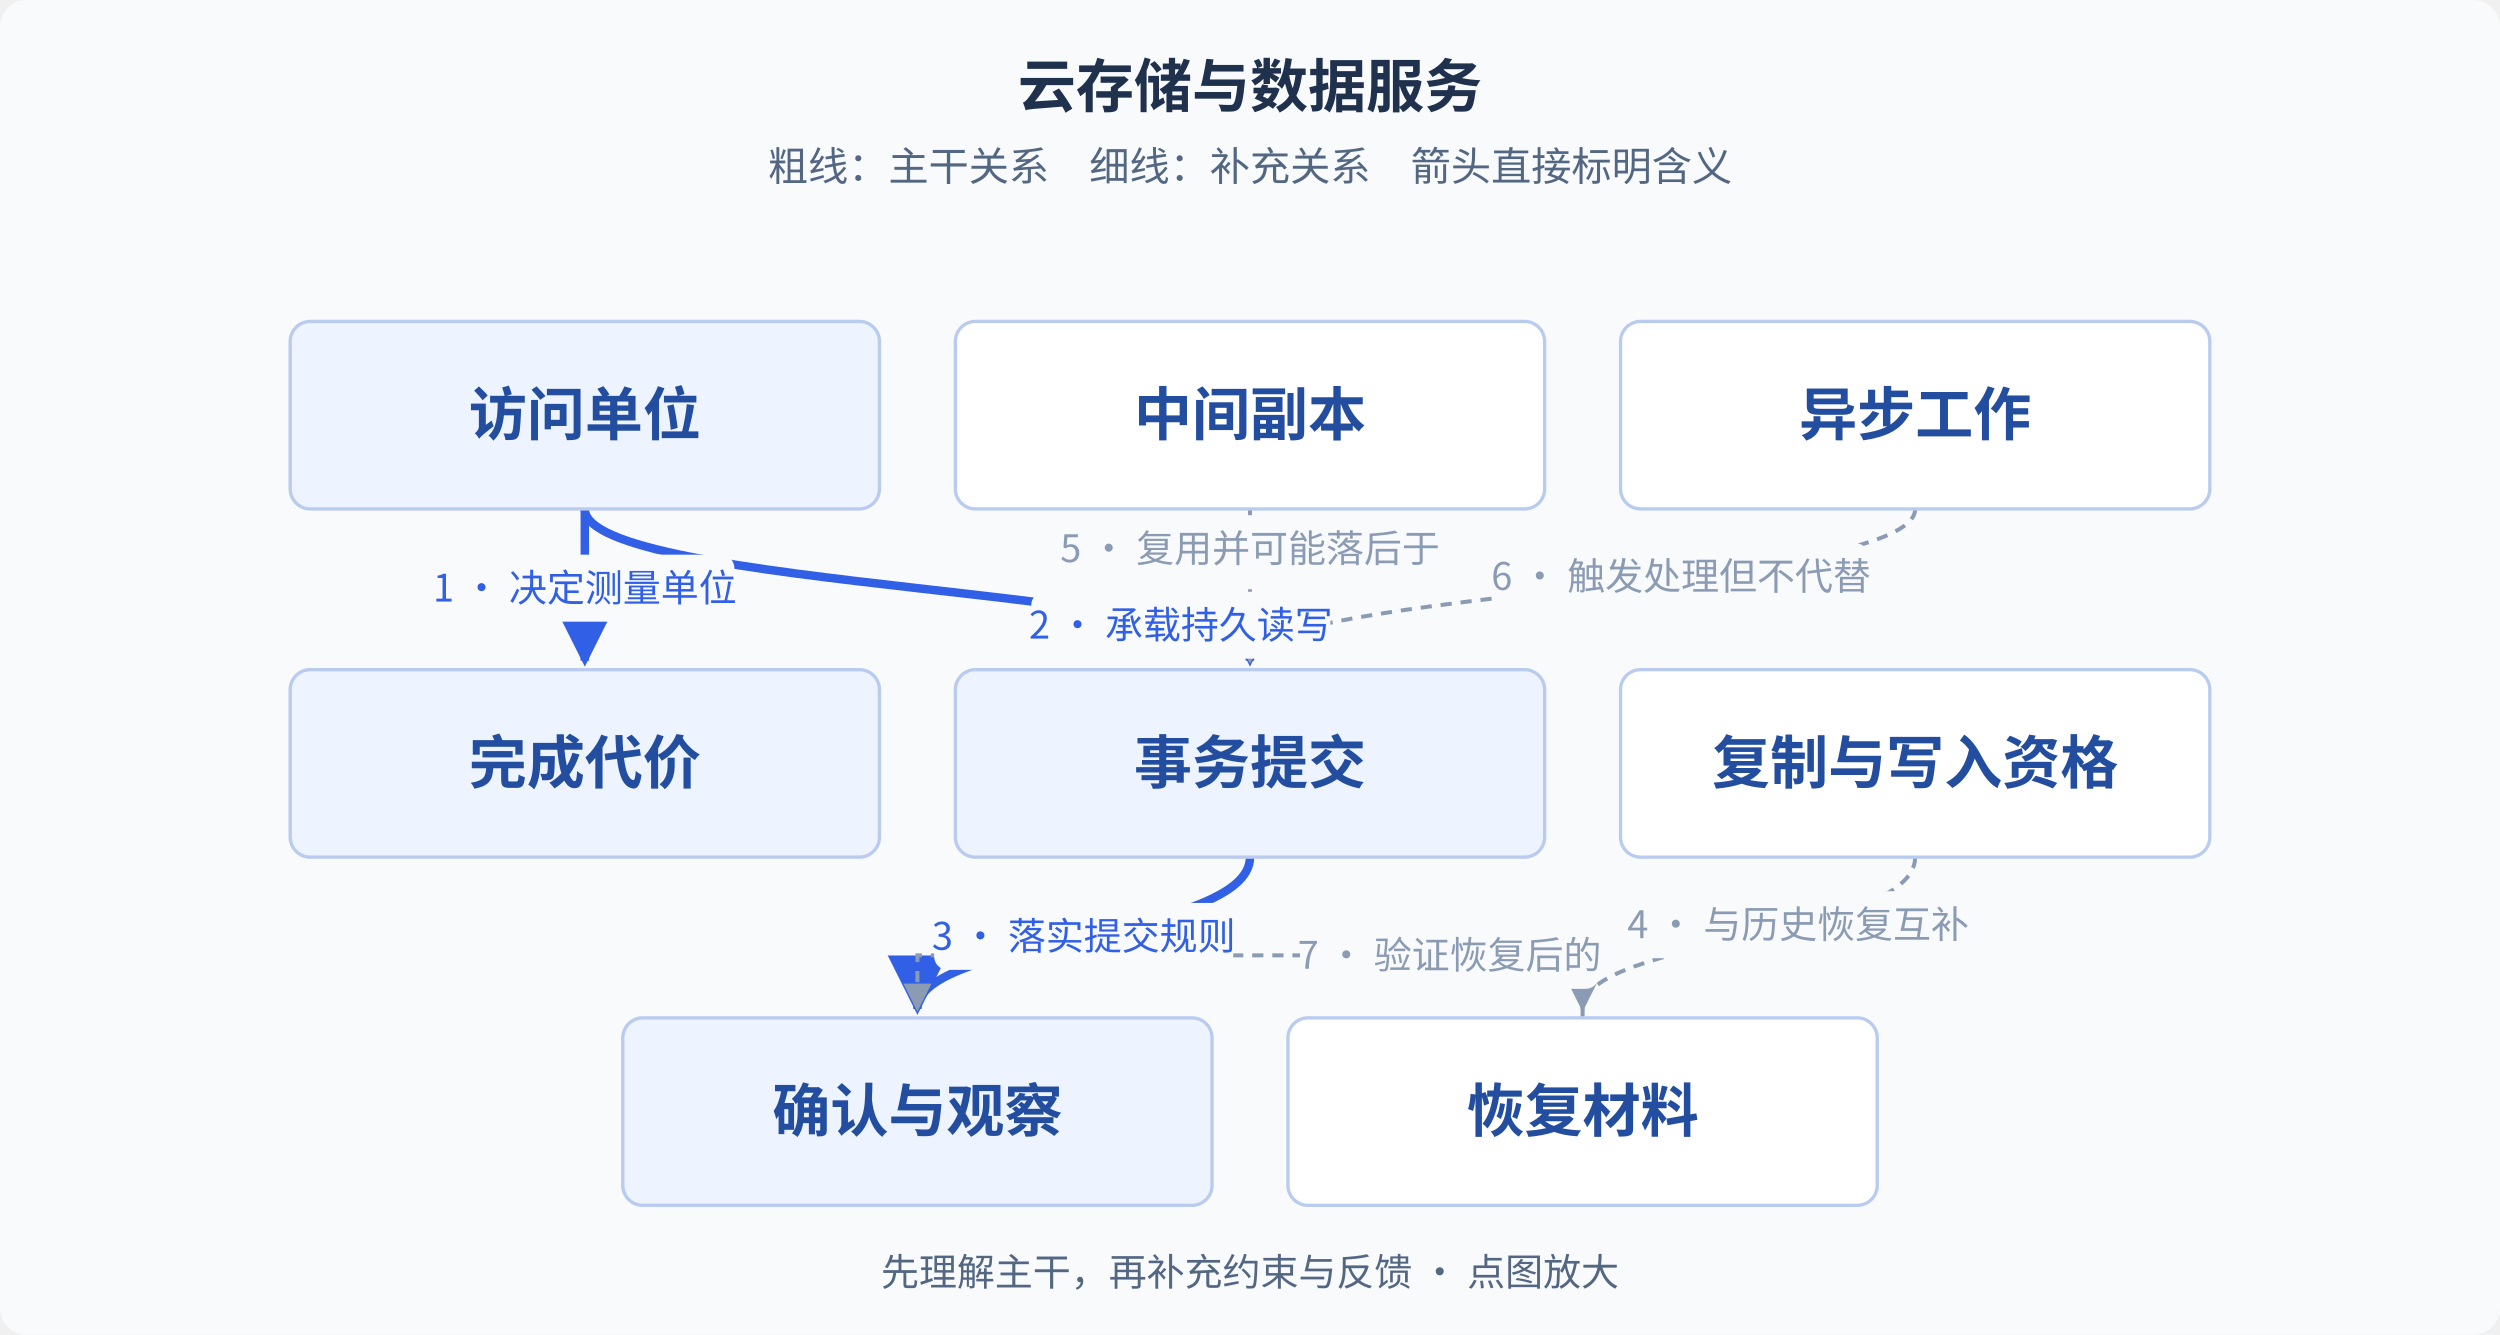
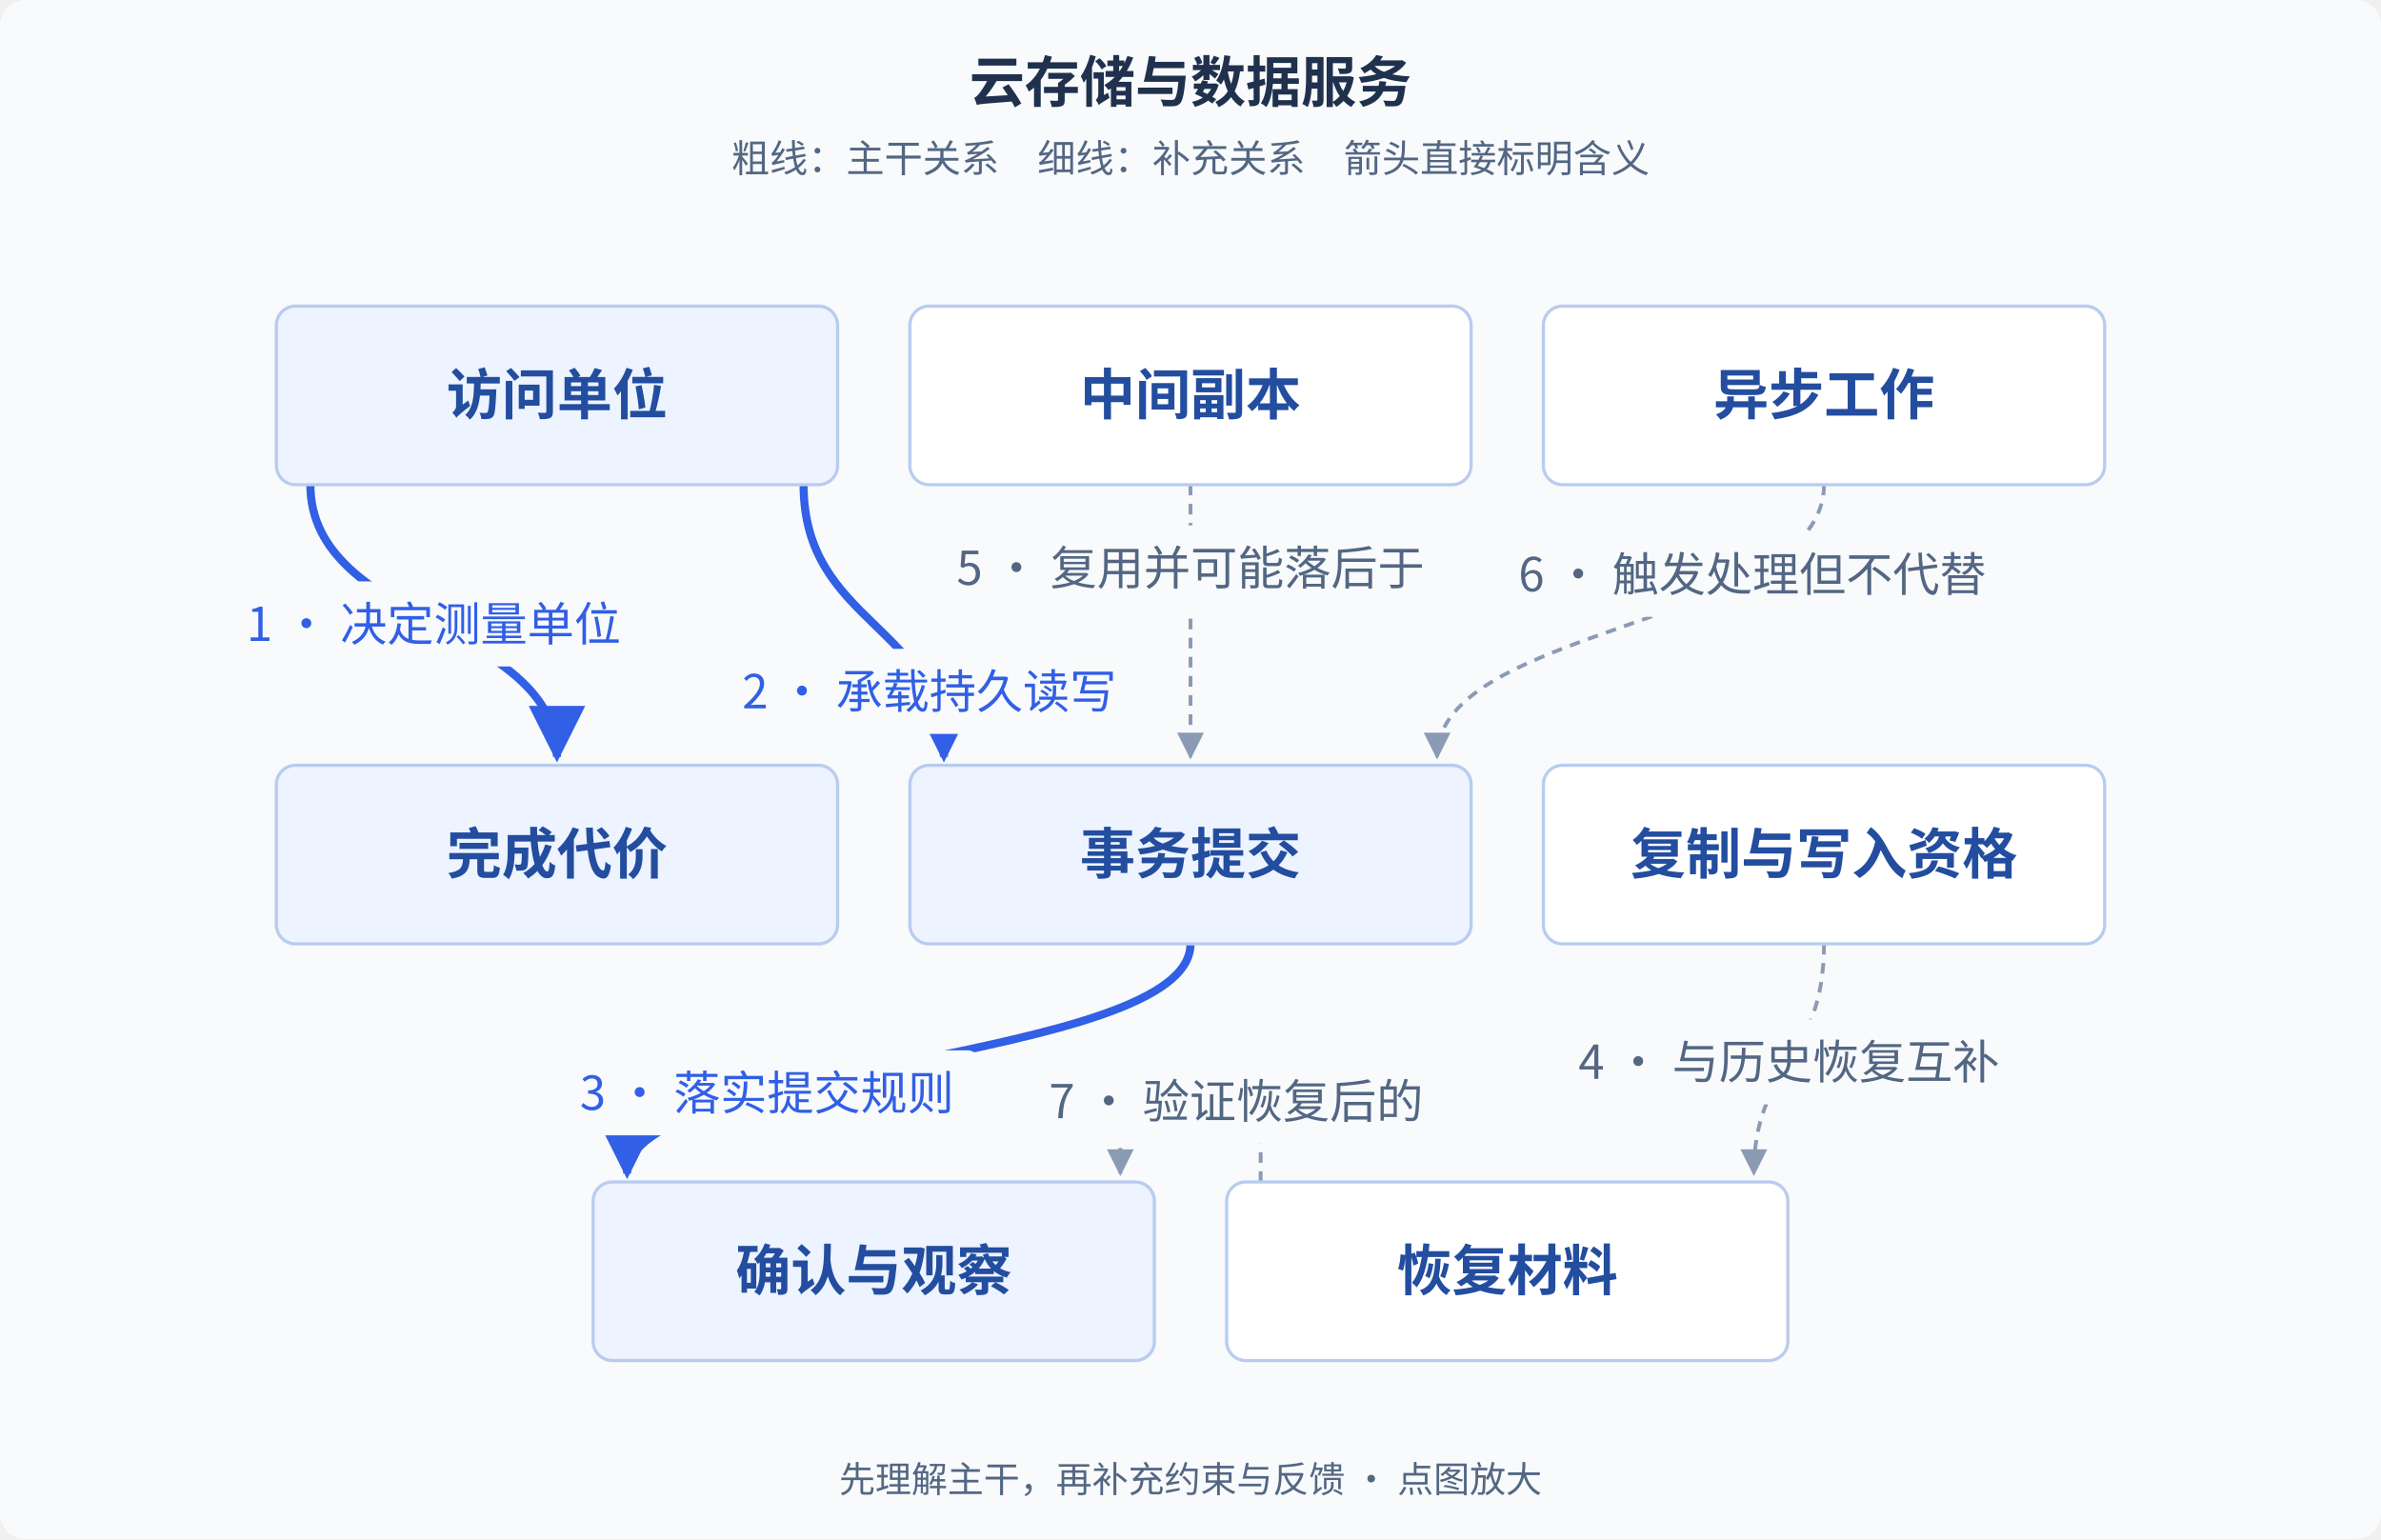
- <svg xmlns="http://www.w3.org/2000/svg" viewBox="0 0 1120 598" role="img" aria-labelledby="title desc">
+ <svg xmlns="http://www.w3.org/2000/svg" viewBox="0 0 1120 724" role="img" aria-labelledby="title desc">
  <defs>
    <marker id="arrow-main" viewBox="0 0 10 10" refX="9" refY="5" markerWidth="7" markerHeight="7" orient="auto-start-reverse">
      <path d="M0 0L10 5L0 10Z" fill="#315fe5" />
    </marker>
    <marker id="arrow-other" viewBox="0 0 10 10" refX="9" refY="5" markerWidth="7" markerHeight="7" orient="auto-start-reverse">
      <path d="M0 0L10 5L0 10Z" fill="#8b9bb3" />
    </marker>
  </defs>
-   <rect width="1120" height="598" rx="12" fill="#f8fafc" />
+   <rect width="1120" height="724" rx="12" fill="#f8fafc" />
  <g font-family="PingFang SC,Microsoft YaHei,Noto Sans CJK SC,sans-serif">
    <text x="560" y="48" text-anchor="middle" font-size="26" font-weight="650" fill="#20314e">云存储与数据服务</text>
    <text x="560" y="81" text-anchor="middle" font-size="18" fill="#536783">粗线：主干关系　细线：补充关系　箭头直接标明含义</text>
-     <path data-edge="storage-model storage-performance" data-emphasis="main" d="M262.0 228 C262.0 264.0 262.0 264.0 262.0 296" fill="none" stroke="#315fe5" stroke-width="3.8" marker-end="url(#arrow-main)" />
-     <path data-edge="storage-model database-service" data-emphasis="main" d="M262.0 228 C262.0 264.0 560.0 264.0 560.0 296" fill="none" stroke="#315fe5" stroke-width="3.8" marker-end="url(#arrow-main)" />
-     <path data-edge="database-service durability-consistency" data-emphasis="main" d="M560.0 384 C560.0 420.0 411.0 420.0 411.0 452" fill="none" stroke="#315fe5" stroke-width="3.8" marker-end="url(#arrow-main)" />
-     <path data-edge="replication-failover backup-restore" data-emphasis="other" d="M858.0 384 C858.0 420.0 709.0 420.0 709.0 452" fill="none" stroke="#8b9bb3" stroke-width="1.8" stroke-dasharray="5 4" marker-end="url(#arrow-other)" />
-     <path data-edge="cache-layer database-service" data-emphasis="other" d="M560.0 228 C560.0 264.0 560.0 264.0 560.0 296" fill="none" stroke="#8b9bb3" stroke-width="1.8" stroke-dasharray="5 4" marker-end="url(#arrow-other)" />
-     <path data-edge="messaging database-service" data-emphasis="other" d="M858.0 228 C858.0 264.0 560.0 264.0 560.0 296" fill="none" stroke="#8b9bb3" stroke-width="1.8" stroke-dasharray="5 4" marker-end="url(#arrow-other)" />
-     <path data-edge="backup-restore durability-consistency" data-emphasis="other" d="M709.0 456 V428 H411.0 V452" fill="none" stroke="#8b9bb3" stroke-width="1.8" stroke-dasharray="5 4" marker-end="url(#arrow-other)" />
+     <path data-edge="storage-model storage-performance" data-emphasis="main" d="M146.0 228 C146.0 294.0 262.0 294.0 262.0 356" fill="none" stroke="#315fe5" stroke-width="3.8" marker-end="url(#arrow-main)" />
+     <path data-edge="storage-model database-service" data-emphasis="main" d="M378.0 228 C378.0 294.0 444.0 294.0 444.0 356" fill="none" stroke="#315fe5" stroke-width="3.8" marker-end="url(#arrow-main)" />
+     <path data-edge="database-service durability-consistency" data-emphasis="main" d="M560.0 444 C560.0 500.0 295.0 500.0 295.0 552" fill="none" stroke="#315fe5" stroke-width="3.8" marker-end="url(#arrow-main)" />
+     <path data-edge="replication-failover backup-restore" data-emphasis="other" d="M858.0 444 C858.0 500.0 825.0 500.0 825.0 552" fill="none" stroke="#8b9bb3" stroke-width="1.8" stroke-dasharray="5 4" marker-end="url(#arrow-other)" />
+     <path data-edge="cache-layer database-service" data-emphasis="other" d="M560.0 228 C560.0 294.0 560.0 294.0 560.0 356" fill="none" stroke="#8b9bb3" stroke-width="1.8" stroke-dasharray="5 4" marker-end="url(#arrow-other)" />
+     <path data-edge="messaging database-service" data-emphasis="other" d="M858.0 228 C858.0 294.0 676.0 294.0 676.0 356" fill="none" stroke="#8b9bb3" stroke-width="1.8" stroke-dasharray="5 4" marker-end="url(#arrow-other)" />
+     <path data-edge="backup-restore durability-consistency" data-emphasis="other" d="M593.0 556 V518.0 H527.0 V552" fill="none" stroke="#8b9bb3" stroke-width="1.8" stroke-dasharray="5 4" marker-end="url(#arrow-other)" />
    <g data-relation-label="1">
-       <rect x="195.0" y="248.5" width="134" height="30" rx="6" fill="#f8fafc" />
-       <text x="262.0" y="269.5" text-anchor="middle" fill="#315fe5" font-size="17">1 · 决定测量单位</text>
+       <rect x="103.76" y="273.5" width="200.48" height="40" rx="6" fill="#f8fafc" />
+       <text x="204.0" y="301.5" text-anchor="middle" fill="#315fe5" font-size="22">1 · 决定测量单位</text>
    </g>
    <g data-relation-label="2">
-       <rect x="462.008" y="265.096" width="134" height="30" rx="6" fill="#f8fafc" />
-       <text x="529.008" y="286.096" text-anchor="middle" fill="#315fe5" font-size="17">2 · 承载持久读写</text>
+       <rect x="336.896" y="305.216" width="200.48" height="40" rx="6" fill="#f8fafc" />
+       <text x="437.136" y="333.216" text-anchor="middle" fill="#315fe5" font-size="22">2 · 承载持久读写</text>
    </g>
    <g data-relation-label="3">
-       <rect x="418.5" y="404.5" width="134" height="30" rx="6" fill="#f8fafc" />
-       <text x="485.5" y="425.5" text-anchor="middle" fill="#315fe5" font-size="17">3 · 落实提交规则</text>
+       <rect x="260.538" y="494.07" width="200.48" height="40" rx="6" fill="#f8fafc" />
+       <text x="360.778" y="522.07" text-anchor="middle" fill="#315fe5" font-size="22">3 · 落实提交规则</text>
    </g>
    <g data-relation-label="4">
-       <rect x="730.052" y="399.272" width="151" height="30" rx="6" fill="#f8fafc" />
-       <text x="805.552" y="420.272" text-anchor="middle" fill="#8b9bb3" font-size="17">4 · 与历史恢复互补</text>
+       <rect x="730.26" y="479.5" width="222.48" height="40" rx="6" fill="#f8fafc" />
+       <text x="841.5" y="507.5" text-anchor="middle" fill="#536783" font-size="22">4 · 与历史恢复互补</text>
    </g>
    <g data-relation-label="5">
-       <rect x="476.0" y="230.824" width="168" height="30" rx="6" fill="#f8fafc" />
-       <text x="560.0" y="251.824" text-anchor="middle" fill="#8b9bb3" font-size="17">5 · 复用并可能落后于</text>
+       <rect x="437.76" y="247.125" width="244.48" height="40" rx="6" fill="#f8fafc" />
+       <text x="560.0" y="275.125" text-anchor="middle" fill="#536783" font-size="22">5 · 复用并可能落后于</text>
    </g>
    <g data-relation-label="6">
-       <rect x="669.104" y="243.272" width="168" height="30" rx="6" fill="#f8fafc" />
-       <text x="753.104" y="264.272" text-anchor="middle" fill="#8b9bb3" font-size="17">6 · 触发处理但不代替</text>
+       <rect x="702.039" y="250.138" width="244.48" height="40" rx="6" fill="#f8fafc" />
+       <text x="824.279" y="278.138" text-anchor="middle" fill="#536783" font-size="22">6 · 触发处理但不代替</text>
    </g>
    <g data-relation-label="7">
-       <rect x="582.4" y="413" width="134" height="30" rx="6" fill="#f8fafc" />
-       <text x="649.4" y="434" text-anchor="middle" fill="#8b9bb3" font-size="17">7 · 验证恢复后的</text>
+       <rect x="481.21" y="498.0" width="200.48" height="40" rx="6" fill="#f8fafc" />
+       <text x="581.45" y="526.0" text-anchor="middle" fill="#536783" font-size="22">7 · 验证恢复后的</text>
    </g>
    <g data-concept="storage-model">
      <rect x="130.0" y="144" width="264" height="84" rx="9" fill="#edf3ff" stroke="#b9ccef" stroke-width="1.5" />
      <text x="262.0" y="195" text-anchor="middle" fill="#234d9f" font-size="26" font-weight="600">访问单位</text>
    </g>
    <g data-concept="storage-performance">
-       <rect x="130.0" y="300" width="264" height="84" rx="9" fill="#edf3ff" stroke="#b9ccef" stroke-width="1.5" />
-       <text x="262.0" y="351" text-anchor="middle" fill="#234d9f" font-size="26" font-weight="600">完成代价</text>
+       <rect x="130.0" y="360" width="264" height="84" rx="9" fill="#edf3ff" stroke="#b9ccef" stroke-width="1.5" />
+       <text x="262.0" y="411" text-anchor="middle" fill="#234d9f" font-size="26" font-weight="600">完成代价</text>
    </g>
    <g data-concept="durability-consistency">
-       <rect x="279.0" y="456" width="264" height="84" rx="9" fill="#edf3ff" stroke="#b9ccef" stroke-width="1.5" />
-       <text x="411.0" y="507" text-anchor="middle" fill="#234d9f" font-size="26" font-weight="600">确认与观察</text>
+       <rect x="279.0" y="556" width="264" height="84" rx="9" fill="#edf3ff" stroke="#b9ccef" stroke-width="1.5" />
+       <text x="411.0" y="607" text-anchor="middle" fill="#234d9f" font-size="26" font-weight="600">确认与观察</text>
    </g>
    <g data-concept="database-service">
-       <rect x="428.0" y="300" width="264" height="84" rx="9" fill="#edf3ff" stroke="#b9ccef" stroke-width="1.5" />
-       <text x="560.0" y="351" text-anchor="middle" fill="#234d9f" font-size="26" font-weight="600">事务提交</text>
+       <rect x="428.0" y="360" width="264" height="84" rx="9" fill="#edf3ff" stroke="#b9ccef" stroke-width="1.5" />
+       <text x="560.0" y="411" text-anchor="middle" fill="#234d9f" font-size="26" font-weight="600">事务提交</text>
    </g>
    <g data-concept="replication-failover">
-       <rect x="726.0" y="300" width="264" height="84" rx="9" fill="#fff" stroke="#b9ccef" stroke-width="1.5" />
-       <text x="858.0" y="351" text-anchor="middle" fill="#234d9f" font-size="26" font-weight="600">复制与写入资格</text>
+       <rect x="726.0" y="360" width="264" height="84" rx="9" fill="#fff" stroke="#b9ccef" stroke-width="1.5" />
+       <text x="858.0" y="411" text-anchor="middle" fill="#234d9f" font-size="26" font-weight="600">复制与写入资格</text>
    </g>
    <g data-concept="cache-layer">
      <rect x="428.0" y="144" width="264" height="84" rx="9" fill="#fff" stroke="#b9ccef" stroke-width="1.5" />
      <text x="560.0" y="195" text-anchor="middle" fill="#234d9f" font-size="26" font-weight="600">中间副本</text>
    </g>
    <g data-concept="messaging">
      <rect x="726.0" y="144" width="264" height="84" rx="9" fill="#fff" stroke="#b9ccef" stroke-width="1.5" />
      <text x="858.0" y="195" text-anchor="middle" fill="#234d9f" font-size="26" font-weight="600">异步工作</text>
    </g>
    <g data-concept="backup-restore">
-       <rect x="577.0" y="456" width="264" height="84" rx="9" fill="#fff" stroke="#b9ccef" stroke-width="1.5" />
-       <text x="709.0" y="507" text-anchor="middle" fill="#234d9f" font-size="26" font-weight="600">恢复材料</text>
+       <rect x="577.0" y="556" width="264" height="84" rx="9" fill="#fff" stroke="#b9ccef" stroke-width="1.5" />
+       <text x="709.0" y="607" text-anchor="middle" fill="#234d9f" font-size="26" font-weight="600">恢复材料</text>
    </g>
-     <text x="560" y="576" text-anchor="middle" fill="#536783" font-size="17">先理解主干，再补充约束与反馈 · 点图放大</text>
+     <text x="560" y="702" text-anchor="middle" fill="#536783" font-size="17">先理解主干，再补充约束与反馈 · 点图放大</text>
  </g>
</svg>
